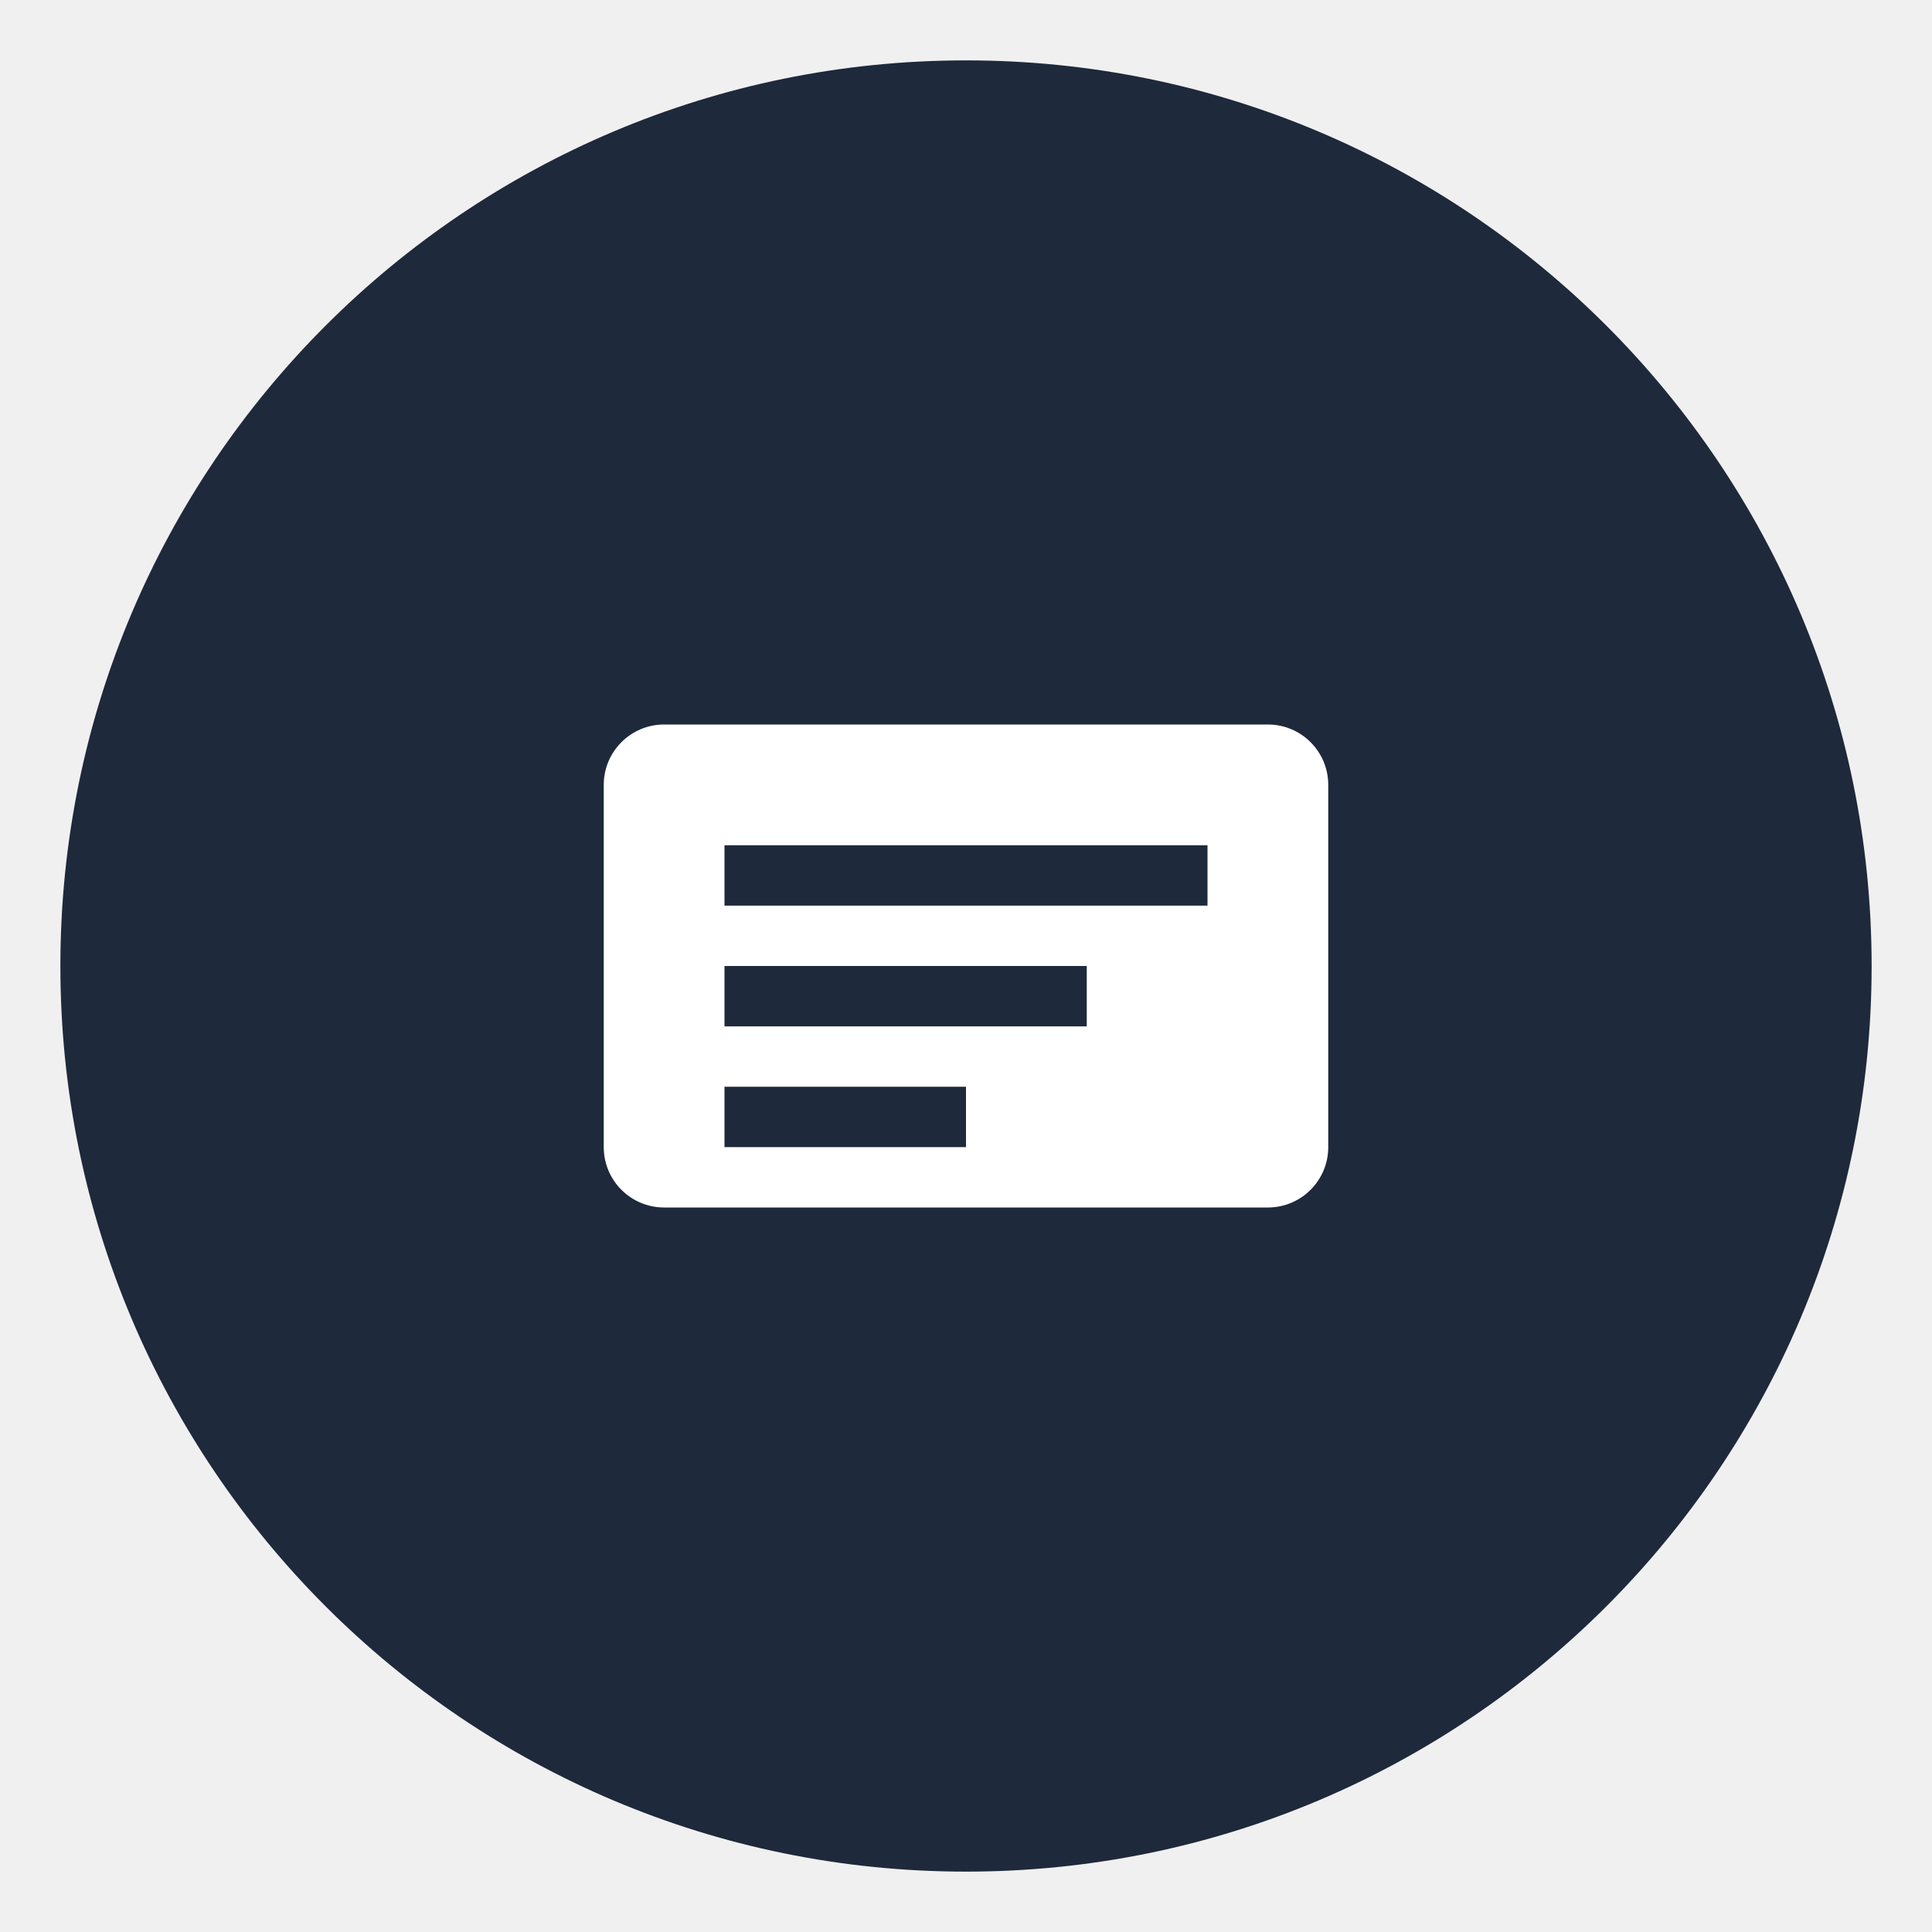
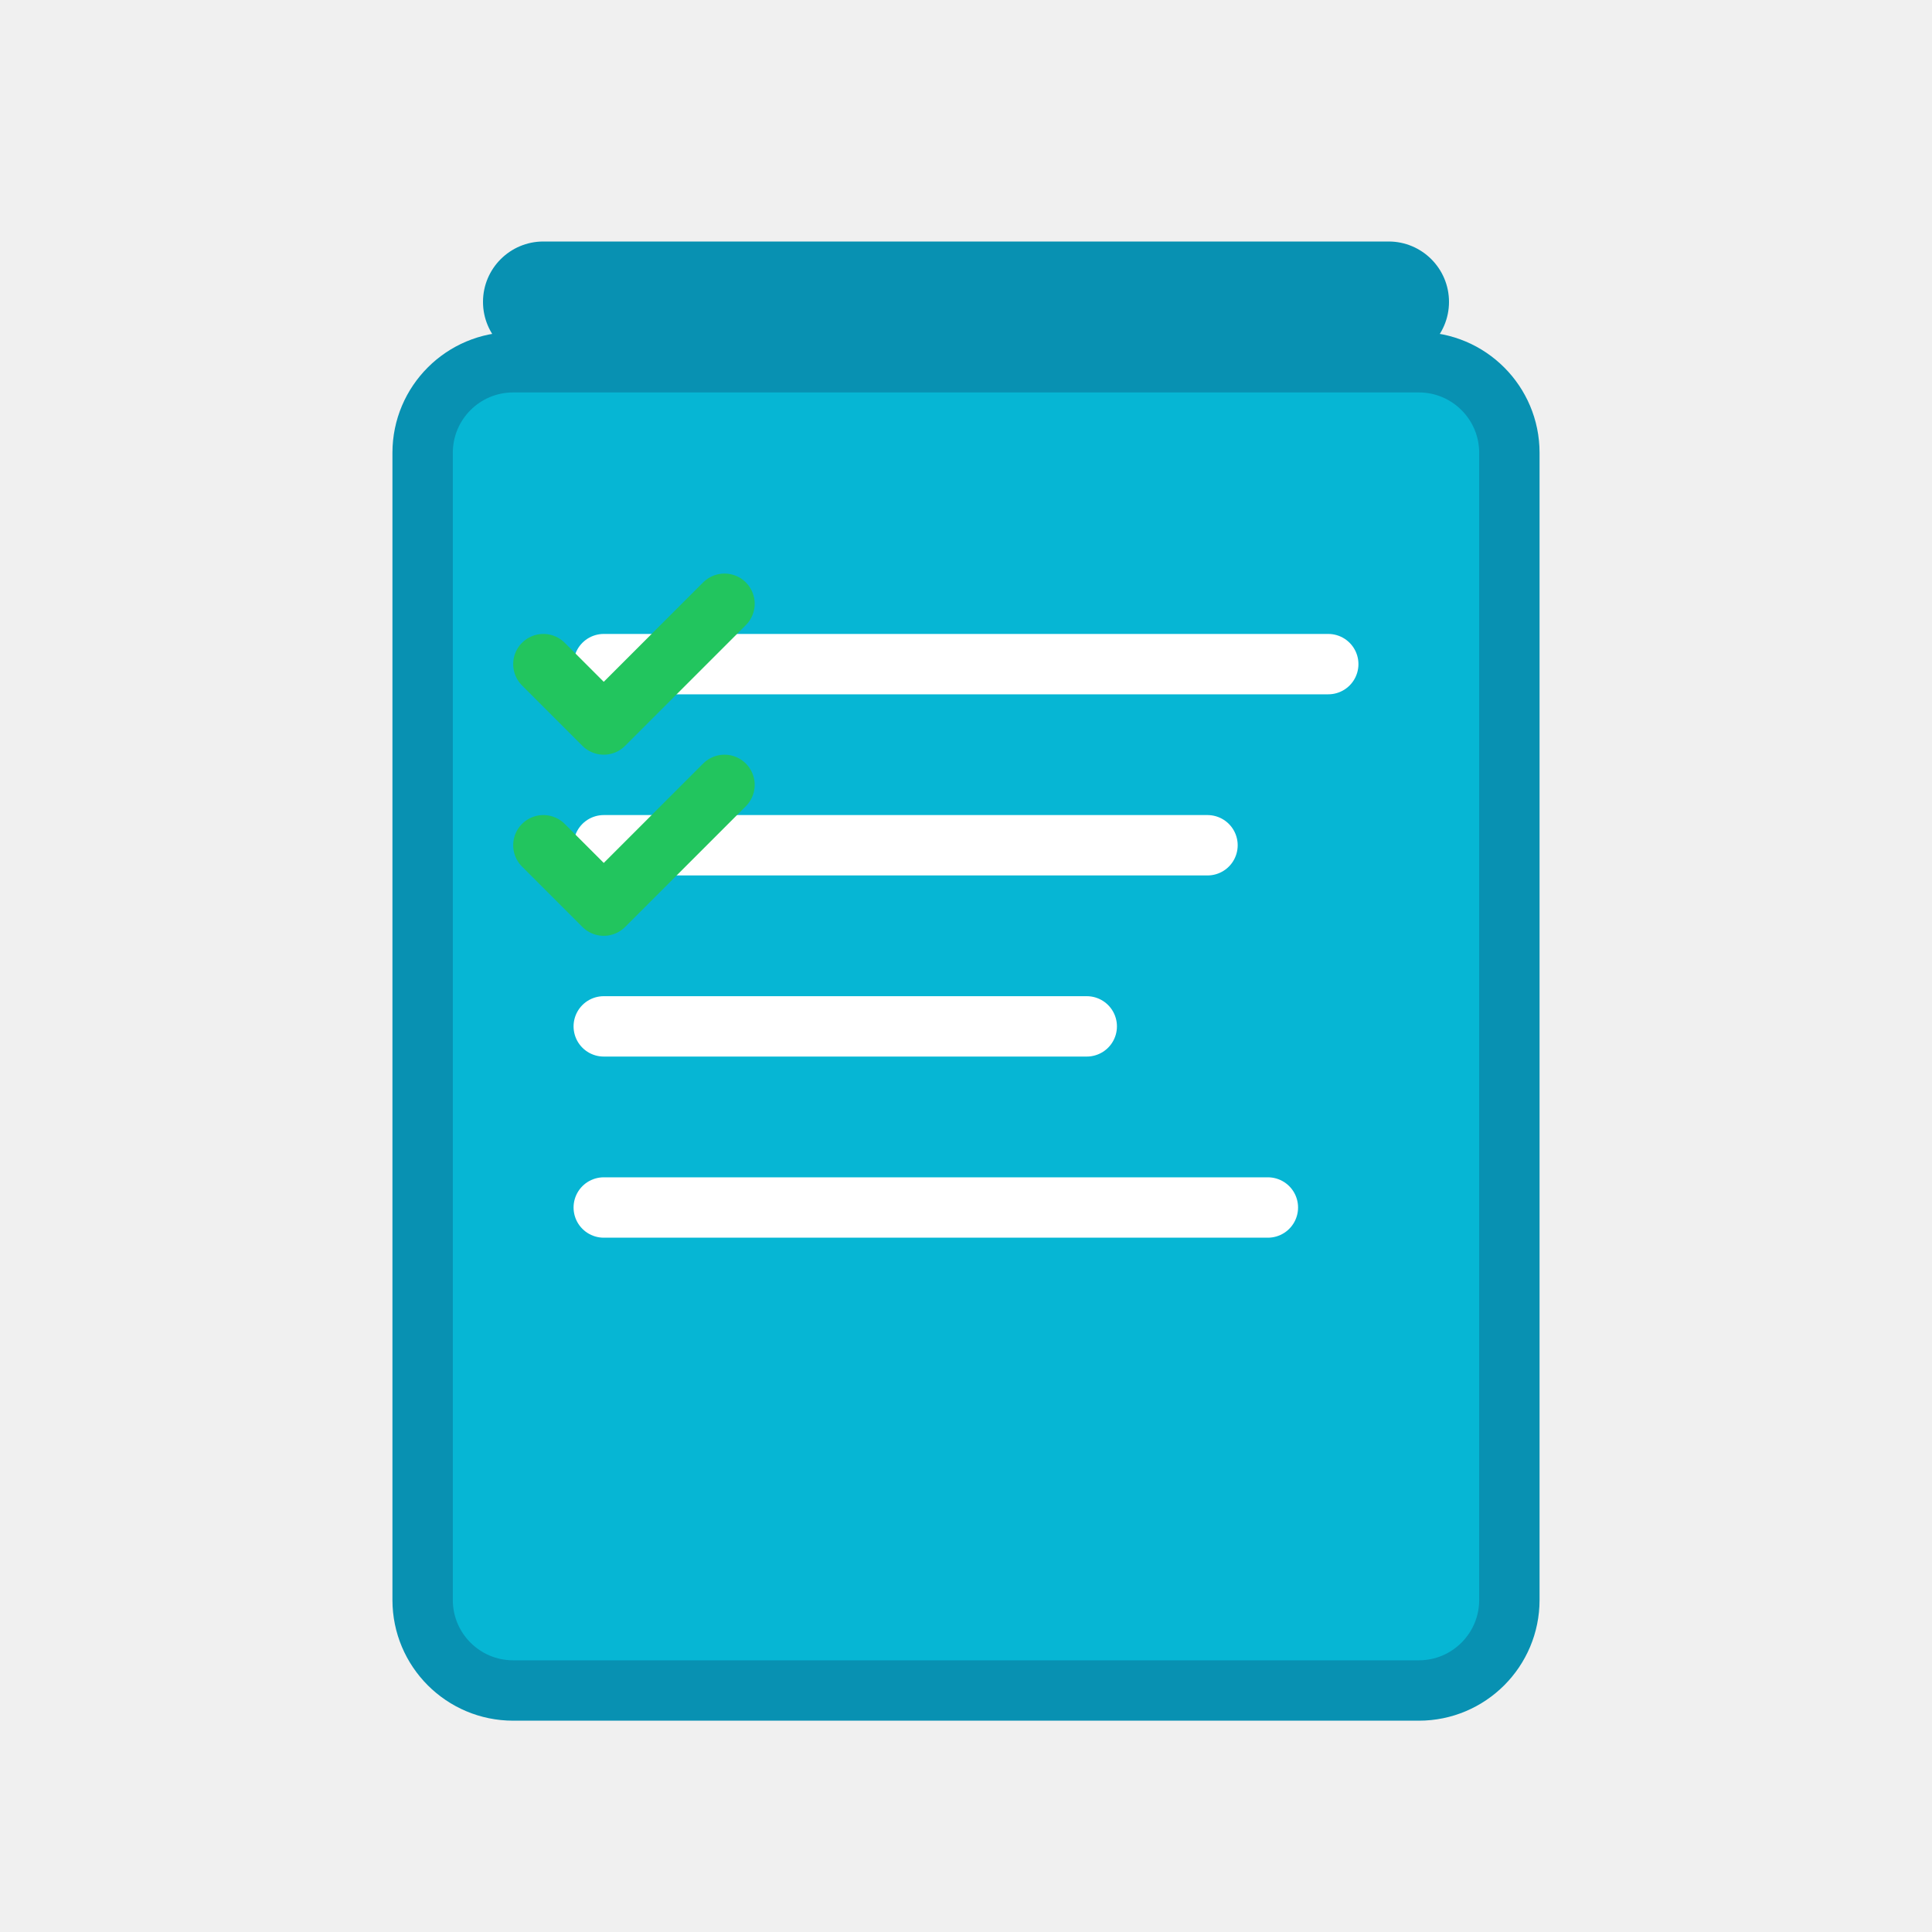
<svg xmlns="http://www.w3.org/2000/svg" width="64" height="64" viewBox="0 0 64 64" fill="none">
-   <circle cx="32" cy="32" r="30" fill="#1e293b" />
-   <rect x="20" y="24" width="24" height="16" rx="2" fill="white" />
-   <path d="M24 28h16v2H24v-2zm0 4h12v2H24v-2zm0 4h8v2H24v-2z" fill="#1e293b" />
+   <rect x="14" y="12" width="36" height="44" rx="3" fill="#06B6D4" stroke="#0891B2" stroke-width="2" />
+   <rect x="16" y="8" width="32" height="4" rx="2" fill="#0891B2" />
+   <line x1="20" y1="22" x2="44" y2="22" stroke="#FFFFFF" stroke-width="2" stroke-linecap="round" />
+   <line x1="20" y1="28" x2="40" y2="28" stroke="#FFFFFF" stroke-width="2" stroke-linecap="round" />
+   <line x1="20" y1="34" x2="36" y2="34" stroke="#FFFFFF" stroke-width="2" stroke-linecap="round" />
+   <line x1="20" y1="40" x2="42" y2="40" stroke="#FFFFFF" stroke-width="2" stroke-linecap="round" />
+   <path d="M18 22l2 2 4-4" stroke="#22C55E" stroke-width="2" fill="none" stroke-linecap="round" stroke-linejoin="round" />
+   <path d="M18 28l2 2 4-4" stroke="#22C55E" stroke-width="2" fill="none" stroke-linecap="round" stroke-linejoin="round" />
</svg>
